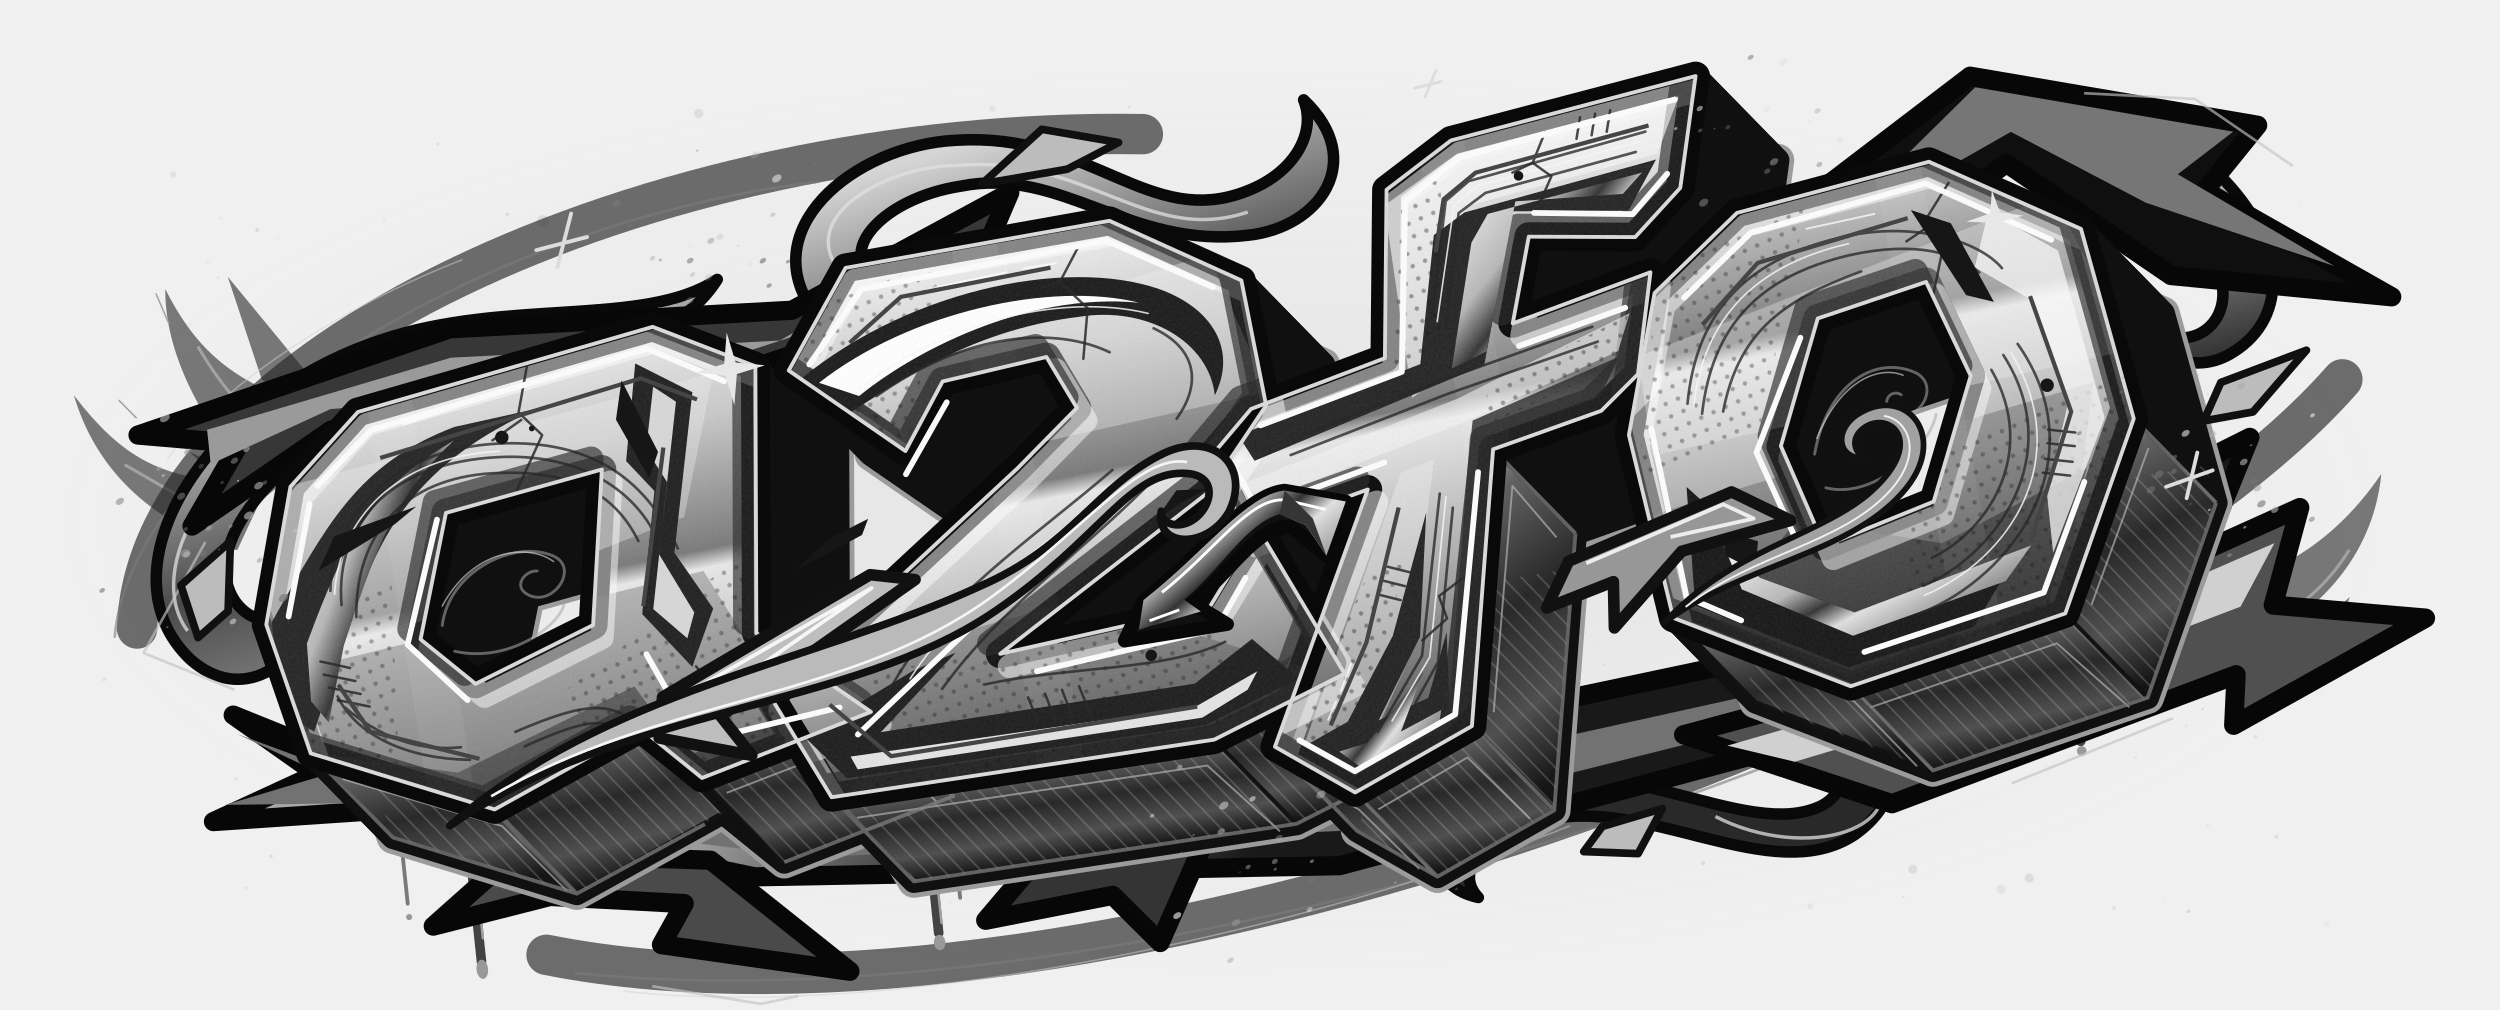
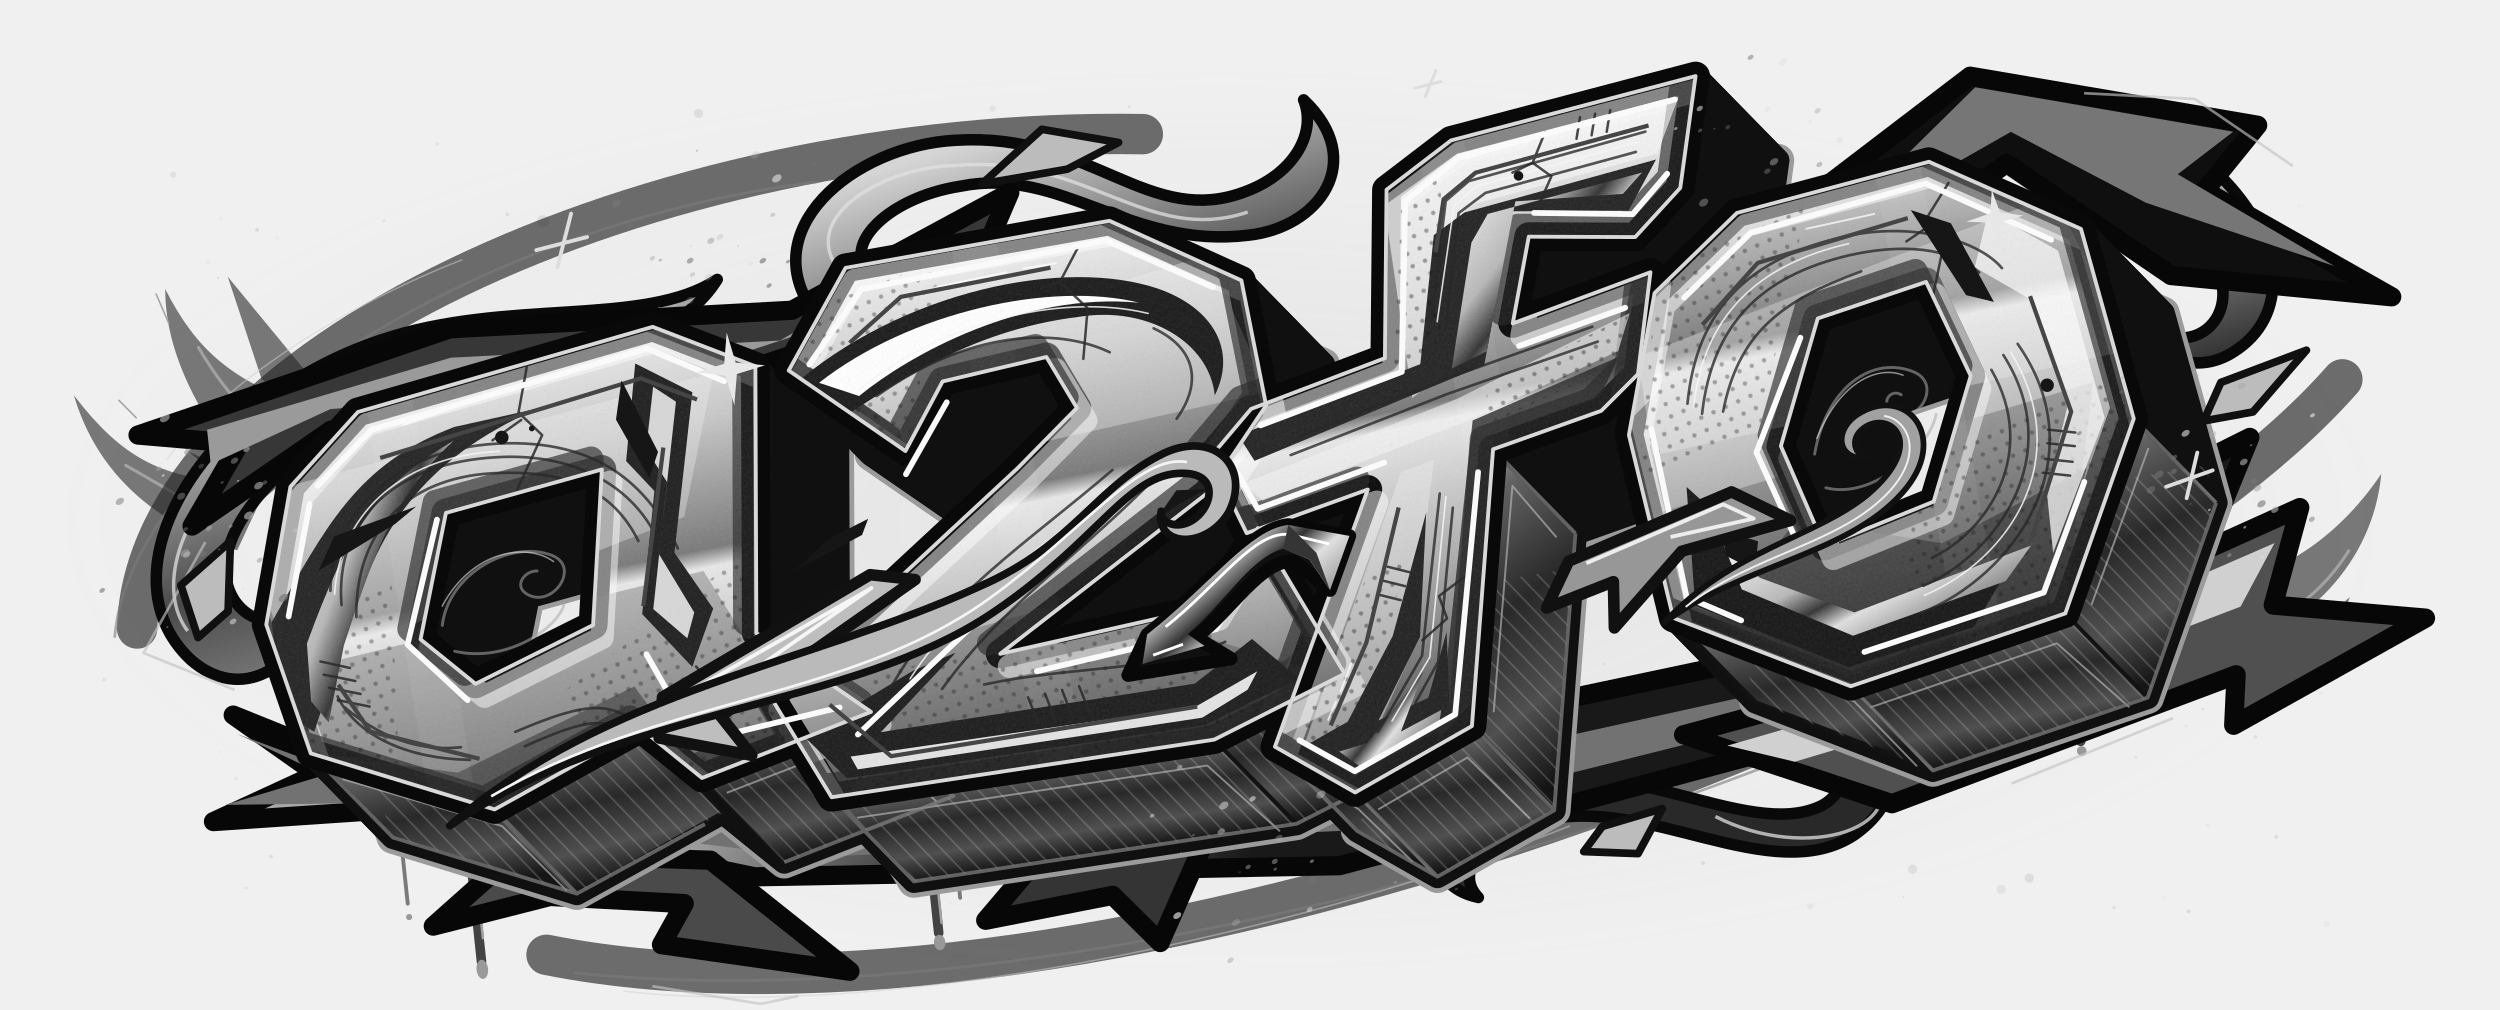
<svg xmlns="http://www.w3.org/2000/svg" viewBox="50 125 1300 525" fill="none" role="img" aria-labelledby="title description">
  <defs>
    <linearGradient id="silver" x1="650" y1="220" x2="680" y2="540" gradientUnits="userSpaceOnUse">
      <stop stop-color="#fafafa" />
      <stop offset=".22" stop-color="#c8c8c8" />
      <stop offset=".43" stop-color="#797979" />
      <stop offset=".46" stop-color="#e8e8e8" />
      <stop offset=".68" stop-color="#adadad" />
      <stop offset="1" stop-color="#414141" />
    </linearGradient>
    <linearGradient id="depth" x1="300" y1="310" x2="700" y2="590" gradientUnits="userSpaceOnUse">
      <stop stop-color="#626262" />
      <stop offset=".48" stop-color="#292929" />
      <stop offset="1" stop-color="#0f0f0f" />
    </linearGradient>
    <linearGradient id="blade" x1="440" y1="460" x2="640" y2="620" gradientUnits="userSpaceOnUse">
      <stop stop-color="#a7a7a7" />
      <stop offset=".4" stop-color="#474747" />
      <stop offset=".43" stop-color="#8b8b8b" />
      <stop offset="1" stop-color="#191919" />
    </linearGradient>
    <radialGradient id="mist">
      <stop stop-color="#999" stop-opacity=".14" />
      <stop offset="1" stop-color="#999" stop-opacity="0" />
    </radialGradient>
    <filter id="grain" x="0" y="0" width="100%" height="100%">
      <feTurbulence type="fractalNoise" baseFrequency=".75" numOctaves="3" stitchTiles="stitch" />
      <feColorMatrix type="saturate" values="0" />
    </filter>
    <path id="a" fill-rule="evenodd" clip-rule="evenodd" d="M244 291 401 263 452 289 438 427 493 474 402 499 373 470 293 504 201 465 185 396 205 326Z M284 348 264 412 290 438 354 414 367 334Z" />
    <path id="two" fill-rule="evenodd" clip-rule="evenodd" d="M469 293 504 243 643 233 708 271 714 337 679 379 563 451 674 438 703 400 740 480 669 507 468 516 442 461 582 356 616 328 603 300 548 307 525 341Z" />
    <path id="f" fill-rule="evenodd" clip-rule="evenodd" d="M788 232 824 210 954 190 940 247 914 270 859 264 846 308 920 289 908 341 887 358 829 372 803 514 739 542 700 514 762 386 697 402 682 361 706 338 778 319Z" />
    <path id="zero" fill-rule="evenodd" clip-rule="evenodd" d="M968 263 1070 247 1145 290 1162 391 1116 488 1001 514 913 469 900 372 921 300Z M1004 322 978 386 995 440 1054 423 1080 360 1062 309Z" />
    <g id="word">
      <use href="#a" />
      <use href="#two" />
      <use href="#f" />
      <use href="#zero" />
    </g>
    <clipPath id="faces">
      <use href="#a" />
      <use href="#two" />
      <use href="#f" />
      <use href="#zero" />
    </clipPath>
    <clipPath id="f-face">
      <use href="#f" />
    </clipPath>
    <clipPath id="side-faces">
      <use href="#a" transform="translate(38 48)" />
      <use href="#two" transform="translate(38 48)" />
      <use href="#f" transform="translate(38 48)" />
      <use href="#zero" transform="translate(38 48)" />
    </clipPath>
    <pattern id="halftone" width="7" height="7" patternUnits="userSpaceOnUse" patternTransform="rotate(-18)">
      <circle cx="2" cy="2" r="1.15" fill="#111" />
    </pattern>
    <pattern id="hatching" width="7" height="7" patternUnits="userSpaceOnUse" patternTransform="rotate(-38)">
      <path d="M3.5 0V7" stroke="#bdbdbd" stroke-width=".8" />
    </pattern>
    <linearGradient id="ink-ribbon" x1="300" y1="240" x2="360" y2="540" gradientUnits="userSpaceOnUse">
      <stop stop-color="#d5d5d5" />
      <stop offset=".35" stop-color="#4a4a4a" />
      <stop offset=".7" stop-color="#aaa" />
      <stop offset="1" stop-color="#292929" />
    </linearGradient>
    <linearGradient id="cut-metal" x1="0" y1="0" x2=".2" y2="1">
      <stop stop-color="#c2c2c2" />
      <stop offset=".19" stop-color="#626262" />
      <stop offset=".5" stop-color="#292929" />
      <stop offset=".78" stop-color="#505050" />
      <stop offset="1" stop-color="#151515" />
    </linearGradient>
    <linearGradient id="polished-edge" x1="0" y1="0" x2="1" y2=".8">
      <stop stop-color="#fff" />
      <stop offset=".38" stop-color="#b7b7b7" />
      <stop offset=".52" stop-color="#333" />
      <stop offset=".64" stop-color="#e0e0e0" />
      <stop offset="1" stop-color="#5a5a5a" />
    </linearGradient>
  </defs>
  <ellipse cx="685" cy="396" rx="607" ry="238" fill="url(#mist)" />
  <g fill="#bdbdbd">
    <circle cx="164.6" cy="516.0" r="0.65" opacity="0.13" />
    <circle cx="169.0" cy="320.0" r="3.2" opacity="0.11" />
    <circle cx="1007.0" cy="234.8" r="0.65" opacity="0.25" />
    <circle cx="274.2" cy="575.1" r="0.65" opacity="0.15" />
    <circle cx="254.8" cy="292.4" r="0.65" opacity="0.33" />
    <circle cx="413.3" cy="184.0" r="2.4" opacity="0.37" />
    <circle cx="1193.5" cy="402.1" r="1" opacity="0.34" />
    <circle cx="1149.3" cy="597.0" r="1" opacity="0.30" />
    <circle cx="1039.3" cy="498.2" r="1" opacity="0.11" />
    <circle cx="903.5" cy="263.9" r="1.6" opacity="0.16" />
    <circle cx="277.5" cy="199.9" r="1" opacity="0.25" />
    <circle cx="1256.9" cy="485.5" r="1" opacity="0.10" />
    <circle cx="703.5" cy="576.4" r="1.6" opacity="0.37" />
    <circle cx="772.7" cy="544.0" r="2.4" opacity="0.43" />
    <circle cx="178.0" cy="586.7" r="0.65" opacity="0.33" />
    <circle cx="183.7" cy="244.5" r="1" opacity="0.43" />
    <circle cx="1233.7" cy="560.2" r="1" opacity="0.39" />
    <circle cx="395.6" cy="500.6" r="0.65" opacity="0.31" />
    <circle cx="935.6" cy="573.8" r="1" opacity="0.42" />
    <circle cx="962.0" cy="518.7" r="1" opacity="0.15" />
    <circle cx="899.1" cy="196.4" r="1.6" opacity="0.34" />
    <circle cx="1202.6" cy="232.3" r="1" opacity="0.29" />
    <circle cx="1014.1" cy="227.8" r="0.65" opacity="0.19" />
    <circle cx="961.6" cy="215.8" r="1" opacity="0.42" />
    <circle cx="143.3" cy="420.2" r="0.65" opacity="0.34" />
    <circle cx="324.4" cy="545.2" r="1.6" opacity="0.22" />
    <circle cx="254.3" cy="472.7" r="1" opacity="0.44" />
    <circle cx="1210.0" cy="362.3" r="3.2" opacity="0.43" />
    <circle cx="811.7" cy="503.4" r="0.65" opacity="0.37" />
    <circle cx="416.8" cy="481.8" r="1" opacity="0.22" />
    <circle cx="294.0" cy="483.6" r="1" opacity="0.28" />
    <circle cx="705.7" cy="529.2" r="1.6" opacity="0.24" />
    <circle cx="1006.7" cy="197.8" r="1.6" opacity="0.18" />
    <circle cx="1175.5" cy="591.7" r="0.65" opacity="0.11" />
    <circle cx="1197.7" cy="554.2" r="1" opacity="0.19" />
    <circle cx="307.1" cy="541.2" r="0.65" opacity="0.24" />
    <circle cx="1160.6" cy="518.8" r="0.65" opacity="0.33" />
    <circle cx="517.7" cy="577.3" r="1" opacity="0.39" />
    <circle cx="280.2" cy="471.4" r="1" opacity="0.32" />
    <circle cx="960.6" cy="508.3" r="0.65" opacity="0.40" />
    <circle cx="148.8" cy="293.8" r="1" opacity="0.10" />
    <circle cx="1057.6" cy="252.1" r="1" opacity="0.17" />
    <circle cx="527.5" cy="221.6" r="1" opacity="0.13" />
    <circle cx="294.8" cy="534.0" r="1" opacity="0.16" />
    <circle cx="825.8" cy="502.0" r="1.6" opacity="0.25" />
    <circle cx="190.9" cy="570.3" r="1" opacity="0.36" />
    <circle cx="254.7" cy="544.8" r="1.6" opacity="0.28" />
    <circle cx="409.1" cy="253.0" r="0.65" opacity="0.19" />
    <circle cx="1186.9" cy="502.4" r="0.65" opacity="0.23" />
    <circle cx="1065.5" cy="471.8" r="1.6" opacity="0.24" />
    <circle cx="759.0" cy="543.0" r="0.65" opacity="0.37" />
    <circle cx="928.1" cy="222.3" r="1" opacity="0.24" />
    <circle cx="1210.1" cy="373.9" r="0.65" opacity="0.41" />
    <circle cx="1259.7" cy="605.4" r="1.6" opacity="0.14" />
    <circle cx="1142.4" cy="472.1" r="1.6" opacity="0.40" />
    <circle cx="543.2" cy="561.5" r="1.6" opacity="0.21" />
    <circle cx="250.4" cy="381.1" r="1.6" opacity="0.21" />
    <circle cx="138.4" cy="419.9" r="0.65" opacity="0.21" />
    <circle cx="237.6" cy="363.8" r="1" opacity="0.25" />
    <circle cx="897.0" cy="510.7" r="1.6" opacity="0.36" />
    <circle cx="310.4" cy="567.6" r="0.65" opacity="0.10" />
    <circle cx="224.3" cy="395.9" r="0.65" opacity="0.16" />
    <circle cx="176.4" cy="431.2" r="0.65" opacity="0.19" />
    <circle cx="828.6" cy="212.0" r="1" opacity="0.37" />
    <circle cx="544.1" cy="594.5" r="0.65" opacity="0.13" />
    <circle cx="310.3" cy="535.5" r="1" opacity="0.21" />
    <circle cx="415.3" cy="600.5" r="0.65" opacity="0.39" />
    <circle cx="393.5" cy="480.4" r="1.6" opacity="0.22" />
    <circle cx="671.0" cy="528.9" r="0.65" opacity="0.17" />
    <circle cx="566.1" cy="181.4" r="1.6" opacity="0.25" />
    <circle cx="880.8" cy="514.2" r="0.65" opacity="0.28" />
    <circle cx="1192.9" cy="320.1" r="0.65" opacity="0.35" />
    <circle cx="1222.8" cy="508.1" r="1" opacity="0.29" />
    <circle cx="1162.9" cy="469.7" r="1.6" opacity="0.34" />
    <circle cx="185.4" cy="536.6" r="0.65" opacity="0.42" />
    <circle cx="164.9" cy="238.6" r="1" opacity="0.14" />
    <circle cx="1090.6" cy="587.4" r="2.4" opacity="0.25" />
    <circle cx="524.2" cy="260.9" r="1.6" opacity="0.14" />
    <circle cx="569.8" cy="547.5" r="1" opacity="0.27" />
    <circle cx="991.3" cy="596.3" r="1.6" opacity="0.20" />
    <circle cx="672.6" cy="478.4" r="2.4" opacity="0.41" />
    <circle cx="1183.3" cy="326.5" r="1.6" opacity="0.25" />
    <circle cx="742.9" cy="500.5" r="1" opacity="0.16" />
    <circle cx="1033.5" cy="191.1" r="1" opacity="0.35" />
    <circle cx="332.4" cy="240.1" r="3.2" opacity="0.39" />
    <circle cx="140.1" cy="215.8" r="1.6" opacity="0.32" />
    <circle cx="884.3" cy="470.4" r="0.65" opacity="0.29" />
    <circle cx="399.2" cy="583.6" r="1" opacity="0.15" />
    <circle cx="1198.1" cy="329.9" r="0.65" opacity="0.29" />
    <circle cx="1105.2" cy="581.6" r="2.4" opacity="0.36" />
    <circle cx="551.1" cy="250.1" r="1.6" opacity="0.13" />
    <circle cx="158.1" cy="261.7" r="1" opacity="0.13" />
    <circle cx="1206.5" cy="207.5" r="0.65" opacity="0.28" />
    <circle cx="1180.8" cy="322.8" r="1" opacity="0.38" />
    <circle cx="637.2" cy="180.6" r="0.65" opacity="0.36" />
    <circle cx="195.2" cy="320.6" r="1.6" opacity="0.33" />
    <circle cx="224.2" cy="471.5" r="1" opacity="0.21" />
    <circle cx="955.2" cy="224.7" r="1.6" opacity="0.16" />
    <circle cx="391.1" cy="504.5" r="0.65" opacity="0.39" />
    <circle cx="1013.4" cy="211.0" r="2.4" opacity="0.37" />
    <circle cx="1188.0" cy="598.9" r="1" opacity="0.44" />
    <circle cx="912.8" cy="547.9" r="0.65" opacity="0.39" />
    <circle cx="939.9" cy="228.0" r="1.6" opacity="0.36" />
    <circle cx="1107.0" cy="243.3" r="1.6" opacity="0.37" />
    <circle cx="339.9" cy="477.7" r="1.6" opacity="0.29" />
    <circle cx="162.8" cy="417.0" r="0.65" opacity="0.37" />
    <circle cx="686.3" cy="484.1" r="1" opacity="0.27" />
    <circle cx="941.6" cy="522.0" r="1" opacity="0.24" />
    <circle cx="1168.3" cy="309.9" r="1" opacity="0.42" />
    <circle cx="1133.2" cy="361.9" r="1.6" opacity="0.18" />
    <circle cx="983.9" cy="236.9" r="0.65" opacity="0.41" />
    <circle cx="190.3" cy="394.9" r="0.65" opacity="0.19" />
    <circle cx="1044.6" cy="577.0" r="2.4" opacity="0.35" />
    <circle cx="831.1" cy="201.2" r="1" opacity="0.40" />
    <circle cx="249.7" cy="239.9" r="1" opacity="0.17" />
    <circle cx="284.9" cy="589.3" r="1.6" opacity="0.12" />
    <circle cx="1130.8" cy="377.6" r="0.65" opacity="0.21" />
    <circle cx="313.8" cy="236.5" r="1" opacity="0.36" />
    <circle cx="1203.1" cy="263.7" r="1" opacity="0.27" />
    <circle cx="646.6" cy="248.0" r="0.65" opacity="0.40" />
    <circle cx="736.1" cy="597.8" r="1.6" opacity="0.10" />
    <circle cx="1014.6" cy="547.5" r="1.6" opacity="0.35" />
    <circle cx="194.2" cy="248.5" r="1" opacity="0.11" />
    <circle cx="601.5" cy="529.2" r="1" opacity="0.38" />
    <circle cx="1060.6" cy="497.1" r="1" opacity="0.18" />
    <circle cx="168.5" cy="476.9" r="1.6" opacity="0.15" />
    <circle cx="163.4" cy="269.4" r="0.65" opacity="0.32" />
    <circle cx="246.3" cy="298.7" r="0.65" opacity="0.27" />
    <circle cx="181.3" cy="505.1" r="1.6" opacity="0.31" />
    <circle cx="1195.4" cy="493.7" r="0.65" opacity="0.44" />
    <circle cx="1245.5" cy="231.8" r="0.65" opacity="0.14" />
    <circle cx="172.8" cy="529.8" r="1" opacity="0.23" />
    <circle cx="506.7" cy="579.0" r="1" opacity="0.22" />
    <circle cx="589.4" cy="242.0" r="1" opacity="0.14" />
    <circle cx="786.2" cy="526.3" r="0.65" opacity="0.10" />
    <circle cx="336.9" cy="539.3" r="1.6" opacity="0.33" />
    <circle cx="1039.7" cy="591.4" r="0.65" opacity="0.30" />
    <circle cx="766.9" cy="497.2" r="1" opacity="0.32" />
    <circle cx="376.9" cy="478.1" r="1" opacity="0.13" />
    <circle cx="825.8" cy="198.9" r="1" opacity="0.38" />
    <circle cx="1160.2" cy="401.0" r="1.6" opacity="0.31" />
    <circle cx="530.5" cy="201.4" r="2.4" opacity="0.32" />
  </g>
  <g transform="rotate(-6 700 390)" stroke-linejoin="round">
    <g fill="#444" opacity=".7">
      <path d="M190 331C166 292 147 255 151 217 164 251 181 268 217 285L196 269 184 214 225 276 247 287 232 303Z" />
      <path d="M174 356C129 336 105 305 98 267 120 303 139 313 171 320L154 302 192 326Z" />
      <path d="M1162 480C1212 490 1256 470 1287 433 1278 478 1240 510 1194 517L1243 510 1264 495C1248 531 1207 544 1175 530Z" />
    </g>
    <g stroke="#a2a2a2" stroke-linecap="round">
      <path d="M165 249C176 273 188 289 203 301M121 306 161 335M1198 510C1231 504 1251 490 1266 471" stroke-width="1.6" />
      <path d="M151 235 146 219M129 282 121 272M1223 528 1250 516" stroke-width=".8" />
    </g>
    <g stroke-linecap="round">
      <path d="M118 391C137 252 410 159 665 190M312 582C585 667 1113 529 1272 382" stroke="#252525" stroke-width="21" opacity=".65" />
      <path d="M106 394C124 300 303 200 494 197M326 593C602 651 1021 558 1180 463" stroke="#7b7b7b" stroke-width="1.4" opacity=".6" />
      <path d="M143 305C172 271 240 236 306 218M350 605C495 637 718 608 848 571" stroke="#d0d0d0" stroke-width=".8" opacity=".5" />
      <path d="M278 503V582M290 534V556M516 523V592M1117 474V555" stroke="#434343" stroke-width="5" />
      <path d="M280 534V570M518 551V587M1119 519V549" stroke="#a1a1a1" stroke-width="1.3" />
      <path d="M243 508V548M529 552V575M1131 508V533" stroke="#7a7a7a" stroke-width="2" />
    </g>
    <g fill="#999">
      <ellipse cx="278" cy="586" rx="3" ry="5" />
      <ellipse cx="516" cy="597" rx="3" ry="4" />
      <circle cx="1117" cy="560" r="2.5" />
      <circle cx="243" cy="555" r="1.6" />
    </g>
    <g fill="url(#ink-ribbon)" stroke="#090909" stroke-width="6">
      <path d="M144 410C101 360 164 276 260 255 327 240 397 263 437 242 405 283 338 266 276 283 205 302 153 349 170 382 180 400 201 396 214 385 199 422 167 435 144 410Z" />
      <path d="M487 267C456 219 515 180 568 183 639 186 663 240 716 225 742 218 755 198 750 181 780 216 751 248 714 248 652 249 621 202 568 207 527 209 501 234 518 248Z" />
      <path d="M1049 253C1076 205 1173 213 1219 269 1251 308 1248 347 1217 362 1197 372 1177 361 1174 345 1199 363 1220 343 1214 321 1203 275 1119 220 1082 256Z" />
      <path d="M925 499C1011 509 1043 564 995 591 949 615 889 558 833 567 801 572 786 589 797 603 767 593 777 563 812 551 875 528 938 590 980 574 1005 563 978 536 941 539Z" />
    </g>
    <g stroke="#e0e0e0" stroke-width="1.8" opacity=".75">
      <path d="M144 395C122 358 174 289 259 271 329 255 365 274 406 254M498 239C487 211 533 193 566 196 635 197 661 248 715 236M1082 235C1142 219 1211 277 1226 319M1007 552C1030 592 968 603 924 574" />
    </g>
    <g stroke="#070707" stroke-width="10">
      <path d="M129 291 296 253 474 262 593 213 564 265 394 302 229 299 152 341 181 301Z" fill="#373737" />
      <path d="m165 292 130-24 171 9 91-40-30 27-135 29-162-5-65 22Z" fill="#9a9a9a" stroke="none" />
      <path d="m991 269 105-64 146 41-31 31 91 65-113-23-79-67-87 50Z" fill="url(#depth)" />
      <path d="m1098 211 131 37-31 19 76 56-94-43-66-44-105 46Z" fill="#767676" stroke="none" />
      <path d="m163 441 81 43 203 38 253-1 299-31 222-83-30 56-127 63-337 53-303-26-170-54-107-4 56-19Z" fill="url(#blade)" />
      <path d="m164 451 85 42 211 42 270 3 336-38 116-57-99 68-354 50-275-15-224-52-76-7 53-10Z" fill="#727272" stroke="none" />
      <path d="m301 528 101 14 66 65-96-24 14-20-69-11-62 9Z" fill="#4a4a4a" />
      <path d="m912 530 149-24 182-60-19 49 78 15-105 45 4-26-185 48Z" fill="#505050" />
      <path d="m934 538 129-23 165-52-21 31-143 38-96 18Z" fill="#d0d0d0" stroke="none" />
      <path d="m585 546 73 14-28 49-22-27-67 6Z" fill="#343434" />
    </g>
    <g stroke="#c3c3c3" stroke-width="1.4" opacity=".65">
      <path d="m158 350-38 54 45 24M1154 220l57 9 47 40M365 604l55 15 20-2M1079 573l87-25" />
    </g>
    <use href="#word" transform="translate(38 48)" fill="#0c0c0c" stroke="#9b9b9b" stroke-width="17" />
    <use href="#word" transform="translate(38.0 48)" fill="url(#depth)" stroke="#101010" stroke-width="12" />
    <use href="#word" transform="translate(37.21 47)" fill="url(#depth)" stroke="#101010" stroke-width="12" />
    <use href="#word" transform="translate(36.42 46)" fill="url(#depth)" stroke="#101010" stroke-width="12" />
    <use href="#word" transform="translate(35.62 45)" fill="url(#depth)" stroke="#101010" stroke-width="12" />
    <use href="#word" transform="translate(34.83 44)" fill="url(#depth)" stroke="#101010" stroke-width="12" />
    <use href="#word" transform="translate(34.04 43)" fill="url(#depth)" stroke="#101010" stroke-width="12" />
    <use href="#word" transform="translate(33.25 42)" fill="url(#depth)" stroke="#101010" stroke-width="12" />
    <use href="#word" transform="translate(32.46 41)" fill="url(#depth)" stroke="#101010" stroke-width="12" />
    <use href="#word" transform="translate(31.67 40)" fill="url(#depth)" stroke="#101010" stroke-width="12" />
    <use href="#word" transform="translate(30.88 39)" fill="url(#depth)" stroke="#101010" stroke-width="12" />
    <use href="#word" transform="translate(30.08 38)" fill="url(#depth)" stroke="#101010" stroke-width="12" />
    <use href="#word" transform="translate(29.29 37)" fill="url(#depth)" stroke="#101010" stroke-width="12" />
    <use href="#word" transform="translate(28.5 36)" fill="url(#depth)" stroke="#101010" stroke-width="12" />
    <use href="#word" transform="translate(27.71 35)" fill="url(#depth)" stroke="#101010" stroke-width="12" />
    <use href="#word" transform="translate(26.92 34)" fill="url(#depth)" stroke="#101010" stroke-width="12" />
    <use href="#word" transform="translate(26.12 33)" fill="url(#depth)" stroke="#101010" stroke-width="12" />
    <use href="#word" transform="translate(25.33 32)" fill="url(#depth)" stroke="#101010" stroke-width="12" />
    <use href="#word" transform="translate(24.54 31)" fill="url(#depth)" stroke="#101010" stroke-width="12" />
    <use href="#word" transform="translate(23.75 30)" fill="url(#depth)" stroke="#101010" stroke-width="12" />
    <use href="#word" transform="translate(22.96 29)" fill="url(#depth)" stroke="#101010" stroke-width="12" />
    <use href="#word" transform="translate(22.17 28)" fill="url(#depth)" stroke="#101010" stroke-width="12" />
    <use href="#word" transform="translate(21.38 27)" fill="url(#depth)" stroke="#101010" stroke-width="12" />
    <use href="#word" transform="translate(20.58 26)" fill="url(#depth)" stroke="#101010" stroke-width="12" />
    <use href="#word" transform="translate(19.79 25)" fill="url(#depth)" stroke="#101010" stroke-width="12" />
    <use href="#word" transform="translate(19.0 24)" fill="url(#depth)" stroke="#101010" stroke-width="12" />
    <use href="#word" transform="translate(18.21 23)" fill="url(#depth)" stroke="#101010" stroke-width="12" />
    <use href="#word" transform="translate(17.42 22)" fill="url(#depth)" stroke="#101010" stroke-width="12" />
    <use href="#word" transform="translate(16.62 21)" fill="url(#depth)" stroke="#101010" stroke-width="12" />
    <use href="#word" transform="translate(15.83 20)" fill="url(#depth)" stroke="#101010" stroke-width="12" />
    <use href="#word" transform="translate(15.04 19)" fill="url(#depth)" stroke="#101010" stroke-width="12" />
    <use href="#word" transform="translate(14.25 18)" fill="url(#depth)" stroke="#101010" stroke-width="12" />
    <use href="#word" transform="translate(13.46 17)" fill="url(#depth)" stroke="#101010" stroke-width="12" />
    <use href="#word" transform="translate(12.67 16)" fill="url(#depth)" stroke="#101010" stroke-width="12" />
    <use href="#word" transform="translate(11.88 15)" fill="url(#depth)" stroke="#101010" stroke-width="12" />
    <use href="#word" transform="translate(11.08 14)" fill="url(#depth)" stroke="#101010" stroke-width="12" />
    <use href="#word" transform="translate(10.29 13)" fill="url(#depth)" stroke="#101010" stroke-width="12" />
    <use href="#word" transform="translate(9.5 12)" fill="url(#depth)" stroke="#101010" stroke-width="12" />
    <use href="#word" transform="translate(8.71 11)" fill="url(#depth)" stroke="#101010" stroke-width="12" />
    <use href="#word" transform="translate(7.92 10)" fill="url(#depth)" stroke="#101010" stroke-width="12" />
    <use href="#word" transform="translate(7.12 9)" fill="url(#depth)" stroke="#101010" stroke-width="12" />
    <use href="#word" transform="translate(6.33 8)" fill="url(#depth)" stroke="#101010" stroke-width="12" />
    <use href="#word" transform="translate(5.54 7)" fill="url(#depth)" stroke="#101010" stroke-width="12" />
    <use href="#word" transform="translate(4.75 6)" fill="url(#depth)" stroke="#101010" stroke-width="12" />
    <use href="#word" transform="translate(3.96 5)" fill="url(#depth)" stroke="#101010" stroke-width="12" />
    <use href="#word" transform="translate(3.17 4)" fill="url(#depth)" stroke="#101010" stroke-width="12" />
    <use href="#word" transform="translate(2.38 3)" fill="url(#depth)" stroke="#101010" stroke-width="12" />
    <use href="#word" transform="translate(1.58 2)" fill="url(#depth)" stroke="#101010" stroke-width="12" />
    <use href="#word" transform="translate(0.79 1)" fill="url(#depth)" stroke="#101010" stroke-width="12" />
    <g fill="url(#cut-metal)" stroke="#121212" stroke-width="2">
      <path d="M201 465 293 504 331 552 239 513Z" />
      <path d="M293 504 373 470 411 518 331 552Z" />
      <path d="M402 499 493 474 531 522 440 547Z" />
      <path d="M468 516 669 507 707 555 506 564Z" />
      <path d="M669 507 740 480 778 528 707 555Z" />
      <path d="M700 514 739 542 777 590 738 562Z" />
      <path d="M739 542 803 514 841 562 777 590Z" />
      <path d="M803 514 829 372 867 420 841 562Z" />
      <path d="M913 469 1001 514 1039 562 951 517Z" />
      <path d="M1001 514 1116 488 1154 536 1039 562Z" />
      <path d="M1116 488 1162 391 1200 439 1154 536Z" />
    </g>
    <g stroke="#b8b8b8" stroke-width="1" opacity=".65">
-       <path d="M216 480 296 513 326 550M414 508 492 487 522 524M480 528 664 520 698 558M713 532 740 551 768 585M750 552 799 530 828 565M815 508 837 392 857 421M928 484 1002 522 1031 559M1010 526 1110 503 1144 540M1130 485 1168 407" />
+       <path d="M216 480 296 513 326 550M414 508 492 487 522 524M480 528 664 520 698 558M714 530 740 551 765 581M750 552 799 530 828 565M815 508 837 392 857 421M928 484 1002 522 1031 559M1010 526 1110 503 1144 540M1130 485 1168 407" />
    </g>
    <g clip-path="url(#side-faces)">
      <path d="M192 438 515 494 790 442 1217 418V622H192Z" fill="url(#hatching)" opacity=".3" />
    </g>
    <g stroke="#858585" stroke-width="2" opacity=".7">
      <path d="m201 465 38 48 92 39M293 504l38 48 70-29M493 474l38 48-91 25M468 516l38 48 201-9 71-27M700 514 738 562 777 590 841 562 867 420M739 542 777 590M803 514 841 562M829 372 867 420M1001 514l38 48 115-26 46-97M1162 391l38 48" />
    </g>
    <use href="#word" fill="url(#silver)" stroke="#090909" stroke-width="15" />
    <g clip-path="url(#faces)">
      <path d="M176 330l254-40-23 73-212 59ZM461 300l231-44 24 74-260 30ZM909 332l223-61 34 84-255 29Z" fill="#f0f0f0" opacity=".35" />
      <path d="M178 424l236-32 47 97-117 42-146-43ZM429 457l178-30 111 47-19 46-247 19ZM905 415l238-45-30 129-182 32Z" fill="#292929" opacity=".27" />
      <path d="M202 465l74 18 96-35 30 51-109 22ZM488 502l193-15 35-21-42 47-210 17ZM982 425l74 20 79-31-28 69-107 26-64-35Z" fill="#252525" opacity=".5" />
      <path d="m260 273 13 250m298-296 19 308m228-337 17 356m217-324 21 299" stroke="#fff" stroke-width="24" opacity=".06" />
      <use href="#word" transform="translate(4 7)" stroke="#fff" stroke-opacity=".5" stroke-width="12" />
      <use href="#word" transform="translate(-5 -6)" stroke="#252525" stroke-opacity=".65" stroke-width="13" />
      <path d="M184 395 252 382 246 475 186 466ZM335 447 433 387 451 495 348 515ZM459 269 554 244 526 342 462 346ZM497 454 669 441 700 496 478 525ZM924 288 1004 264 968 376 902 397ZM1047 403 1165 361 1142 482 1026 519Z" fill="url(#halftone)" opacity=".34" />
      <path d="M188 395C221 349 240 318 293 304L337 299C273 320 248 353 226 405L204 454 188 442Z" fill="#252525" />
      <path d="M205 408C233 351 250 330 292 311 256 338 243 369 224 411L212 450 204 438Z" fill="url(#polished-edge)" />
      <path d="M390 281 418 299 400 381 417 412 403 441 380 411 393 348 380 331Z" fill="#202020" />
      <path d="M398 294 409 303 392 381 407 413 402 426 386 409 400 344 391 326Z" fill="#d7d7d7" />
      <path d="M469 302C531 258 618 249 665 271 692 284 702 307 688 329 688 301 658 279 622 281 563 282 521 307 487 324Z" fill="#1b1b1b" />
      <path d="M484 301C535 269 610 261 654 277 595 265 533 291 504 310Z" fill="#fff" />
      <path d="M457 483 517 455 540 448 497 485 662 477 694 457 716 480 665 499 477 507Z" fill="#1d1d1d" />
      <path d="M480 496 661 489 695 474 689 483 664 495 483 503Z" fill="#e3e3e3" />
      <path d="M927 402 944 421 950 453 1005 484 1085 467 1068 490 1001 504 925 464Z" fill="#171717" />
      <path d="M943 434 960 453 1007 476 1102 451 1087 468 1005 488 950 458Z" fill="url(#polished-edge)" />
      <path d="M1098 276 1132 300 1147 389 1113 456 1113 425 1129 379 1114 323 1088 304Z" fill="#fbfbfb" opacity=".75" />
      <g clip-path="url(#f-face)">
        <path d="M786 240 825 218 944 200 930 228 828 245 810 329 790 341Z" fill="#f6f6f6" opacity=".65" />
        <path d="M827 248 929 231 912 256 852 250 829 328 705 365 698 351 796 324 810 258Z" fill="#242424" />
        <path d="M839 250 921 237 910 247 854 245 831 321 812 328 829 264Z" fill="url(#polished-edge)" />
        <path d="M698 376 813 344 907 309 899 328 817 356 707 386Z" fill="#f3f3f3" opacity=".6" />
        <path d="M820 356 899 331 887 351 830 364 805 501 785 519Z" fill="#242424" opacity=".8" />
        <path d="M780 379 798 374 774 476 747 522 716 513Z" fill="#ededed" opacity=".45" />
        <path d="M791 401 781 465 755 506 782 497 795 464 792 512 740 533 716 515 739 505 767 463Z" fill="#222" />
        <path d="M781 483 766 513 788 504 786 512 743 529 733 520 748 517Z" fill="url(#polished-edge)" />
        <path d="M794 242 817 226 809 306 779 340ZM755 434 778 420 760 479 730 515 709 514ZM829 340 906 310 898 335 827 359Z" fill="url(#halftone)" opacity=".38" />
      </g>
      <rect x="170" y="170" width="1030" height="410" filter="url(#grain)" opacity=".10" />
    </g>
    <g clip-path="url(#faces)" stroke-linecap="round">
      <g stroke="#282828" stroke-width="1.4" opacity=".78">
        <path d="M220 382C225 343 260 312 315 315 366 318 390 344 402 379M225 390C226 345 261 319 314 322 355 324 386 346 394 380M232 397C236 353 265 328 310 330 350 332 372 346 382 373" />
        <path d="M218 437C225 457 249 473 283 477M221 443C242 465 263 470 279 470M308 465C347 453 364 452 378 478M312 473C346 462 360 460 369 480" />
        <path d="M513 311C564 282 610 285 636 301M660 291C680 303 683 321 667 339" />
        <path d="M505 462C535 419 585 394 631 362M531 466C565 428 606 406 647 373M553 466C600 461 647 469 680 457" />
        <path d="M804 302 818 241 831 232 925 216M811 307 824 248 839 239 919 226M729 355 804 334 887 314M724 364 808 341 889 322M799 392 781 475 754 512M805 400 789 479 775 499" />
        <path d="M932 359C942 310 972 287 1023 281 1060 277 1092 291 1102 306M939 365C949 320 976 297 1024 291 1059 287 1080 296 1090 307M950 365C962 326 985 311 1029 300M1106 346C1141 409 1092 466 1041 480M1098 351C1126 407 1083 454 1044 466M1091 358C1111 403 1081 441 1050 452" />
      </g>
      <g stroke="#f5f5f5" stroke-width=".85" opacity=".85">
        <path d="M222 384C228 346 261 316 315 319M504 307C549 277 613 267 658 283M515 459C549 417 596 396 635 369M807 303 822 244 835 235 921 221M802 394 785 476 762 507M935 361C945 315 975 291 1024 285M1102 350C1130 409 1090 457 1044 471" />
      </g>
      <g stroke="#292929" stroke-width="1.3" opacity=".85">
        <path d="m334 276-7 24 11 13-16 27m6-36-16 9M626 244l-12 18 13 15-5 26m-8-41-10 2M1079 259l-14 18 9 11-9 28m2-36-13 7M405 441l9 13-3 21M808 436l-15 9 3 12-14 10M873 211l-8 15 9 8-8 14m-1-22-11 4" />
        <path d="m211 418 15 5m-14 2 16 5m-14 2 16 5m-12 2 16 5M575 475l4 14m5-15 4 15m5-16 4 15m5-16 4 14M892 205l-3 11m11-12-3 11m11-12-3 11M768 427l11 4m-14 3 11 4m-14 3 11 4M1131 395l-14-3m13 10-14-3m12 11-14-3m12 10-14-3" />
      </g>
      <g stroke="#fff" stroke-width="1" opacity=".72">
        <path d="m267 300 27-6m10-2 8-2M549 258l38-4m9-1 17-1M831 220l21-4M1003 275l36-4M744 475l-7 14m-3 5-5 9" />
      </g>
    </g>
    <use href="#word" stroke="#d9d9d9" stroke-width="2" />
    <g stroke="#fafafa" stroke-width="3" stroke-linecap="round">
      <path d="m219 327 31-26 147-27 38 21M197 393l17-57M279 351l-22 63 28 32M380 432l21 48 76-10" />
      <path d="m480 291 31-36 129-12 53 30M549 318l-25 35M485 485l99-76M581 462l95-12 18-25" />
      <path d="M710 347 786 327 797 239 828 219 942 201M848 320 905 306M694 367 704 390 772 373M820 383 795 507 740 531 713 512M934 239 914 258 863 252" />
      <path d="m936 304 38-30 93-16 62 36M912 370l9 89 27 15M994 331l-29 57 18 54M1010 497l96-21 27-55" />
    </g>
    <g stroke="#454545" stroke-width="2.2">
      <path d="m253 316 139-27 28 14M219 431l14 26 55 20M400 326l-19 81M502 282l29-21 79-7M472 468l29 30 161-9M810 267 817 240 835 228 927 213M777 397 753 465 730 506M944 319l32-29 80-15M1115 322l15 62-28 65" />
    </g>
    <g stroke-linecap="round" stroke-linejoin="round">
      <path d="M276 406C282 379 317 365 337 376 351 384 333 404 321 394 315 389 322 382 328 383M281 420C307 429 335 414 340 402M995 392C1005 357 1031 344 1051 355 1065 363 1050 383 1038 375 1031 369 1038 362 1043 366M999 410C1023 419 1055 395 1060 378" stroke="#aaa" stroke-width="1.5" opacity=".55" />
      <path d="M277 396C296 368 325 368 337 379M997 384C1013 354 1034 350 1045 356" stroke="#e2e2e2" stroke-width=".8" opacity=".6" />
    </g>
    <g fill="#161616">
      <path d="M225 354l44-11-12 8-42 20ZM382 289l15 39-6 13-14-32ZM481 382l21-8-4 8-37 15ZM650 391 663 376 679 377 664 383ZM1058 271l20 9 18 43-14-5ZM942 426l19 8-3 15-14-9Z" />
      <circle cx="317" cy="312" r="3.5" />
      <circle cx="333" cy="309" r="1.5" />
      <circle cx="641" cy="460" r="3" />
      <circle cx="857" cy="232" r="2.5" />
      <circle cx="1119" cy="369" r="3.5" />
    </g>
    <path d="m386 455 114-52 23 5-108 60 14 22-47-14Z" fill="#bebebe" stroke="#111" stroke-width="6" />
    <path d="m391 458 109-48-98 54" stroke="#f6f6f6" stroke-width="2" />
    <path d="m862 434 88-27 29 18-58 10-39 36 2-24-36 10Z" fill="#979797" stroke="#111" stroke-width="6" />
    <path d="m871 436 74-23 15 9-44 5" stroke="#ededed" stroke-width="2" />
-     <path d="M640 431C675 409 699 382 719 382L750 391 737 418 720 401C703 398 684 424 665 435L682 448 628 451Z" fill="#101010" stroke="#080808" stroke-width="7" />
-     <path d="M640 431C675 409 699 382 719 382L750 391 737 418 728 401 715 394C697 397 681 420 661 433L669 440 636 446Z" fill="url(#polished-edge)" />
-     <path d="M650 428C680 409 701 383 719 387L739 394M642 442 658 438" stroke="#fff" stroke-width="1.5" />
-     <path d="M719 382 715 394 728 401 737 418 732 398Z" fill="#353535" />
+     <g transform="translate(0 18)">
+       <path d="M640 431C675 409 699 382 719 382L750 391 737 418 720 401C703 398 684 424 665 435L682 448 628 451Z" fill="#101010" stroke="#080808" stroke-width="7" />
+       <path d="M640 431C675 409 699 382 719 382L750 391 737 418 728 401 715 394C697 397 681 420 661 433L669 440 636 446Z" fill="url(#polished-edge)" />
+       <path d="M650 428C680 409 701 383 719 387L739 394M642 442 658 438" stroke="#fff" stroke-width="1.5" />
+       <path d="M719 382 715 394 728 401 737 418 732 398Z" fill="#353535" />
+     </g>
    <path d="M269 510C365 457 482 472 562 429 622 397 640 362 670 368 689 372 677 394 663 394 657 394 653 390 654 386 649 405 676 408 689 390 703 368 686 347 659 356 622 369 607 399 556 415 464 446 358 448 269 510Z" fill="#bababa" stroke="#101010" stroke-width="4" />
    <path d="M292 497C384 455 481 467 560 422 614 391 646 355 670 362" stroke="#f5f5f5" stroke-width="1.4" />
    <path d="M908 471C947 437 991 435 1020 416 1055 392 1036 373 1022 381 1013 386 1016 396 1023 397 1006 397 1006 381 1019 374 1046 360 1067 391 1038 417 1006 446 952 445 908 471Z" fill="#a1a1a1" stroke="#111" stroke-width="3" />
    <path d="M920 464C958 440 1004 440 1032 415 1052 397 1045 379 1033 376" stroke="#f0f0f0" stroke-width="1" />
    <g fill="#bcbcbc" stroke="#101010" stroke-width="4">
      <path d="m143 371 28-20-5 36-17 12Z" />
      <path d="m1209 377 46-12-31 29-26 2Z" />
      <path d="m579 207 34-25 39 11-28 11Z" />
      <path d="m865 573 32-6-15 22-28-4Z" />
    </g>
    <g stroke="#ddd" stroke-linecap="round">
      <path d="m355 227 10-27m-20 17 27-4M1185 435l8-23m-18 16 25-6" stroke-width="2" />
      <path d="m813 186 7-13m-12 8 14-2" stroke-width="1.5" />
    </g>
    <g>
      <ellipse cx="185.1" cy="362.3" rx="1.7" ry="1.1" transform="rotate(-28 185.1 362.3)" fill="#aaa" opacity="0.65" />
      <ellipse cx="191.9" cy="322.5" rx="1.5" ry="1.0" transform="rotate(-28 191.9 322.5)" fill="#777" opacity="0.50" />
      <ellipse cx="154.0" cy="302.3" rx="2.2" ry="1.5" transform="rotate(-28 154.0 302.3)" fill="#777" opacity="0.45" />
      <ellipse cx="171.9" cy="343.2" rx="1.2" ry="0.8" transform="rotate(-28 171.9 343.2)" fill="#aaa" opacity="0.45" />
      <ellipse cx="177.5" cy="309.5" rx="2.1" ry="1.4" transform="rotate(-28 177.5 309.5)" fill="#aaa" opacity="0.43" />
      <ellipse cx="98.3" cy="415.5" rx="1.3" ry="0.9" transform="rotate(-28 98.3 415.5)" fill="#ddd" opacity="0.70" />
      <ellipse cx="148.5" cy="342.2" rx="1.3" ry="0.9" transform="rotate(-28 148.5 342.2)" fill="#777" opacity="0.49" />
      <ellipse cx="156.3" cy="355.9" rx="2.0" ry="1.3" transform="rotate(-28 156.3 355.9)" fill="#777" opacity="0.51" />
      <ellipse cx="205.1" cy="348.9" rx="1.3" ry="0.9" transform="rotate(-28 205.1 348.9)" fill="#ddd" opacity="0.29" />
      <ellipse cx="188.6" cy="323.7" rx="2.5" ry="1.7" transform="rotate(-28 188.6 323.7)" fill="#ddd" opacity="0.48" />
      <ellipse cx="160.0" cy="310.5" rx="1.6" ry="1.1" transform="rotate(-28 160.0 310.5)" fill="#777" opacity="0.37" />
      <ellipse cx="102.0" cy="369.4" rx="1.6" ry="1.1" transform="rotate(-28 102.0 369.4)" fill="#777" opacity="0.61" />
      <ellipse cx="116.0" cy="324.3" rx="2.4" ry="1.6" transform="rotate(-28 116.0 324.3)" fill="#777" opacity="0.49" />
      <ellipse cx="137.9" cy="309.5" rx="1.5" ry="1.0" transform="rotate(-28 137.9 309.5)" fill="#aaa" opacity="0.47" />
      <ellipse cx="168.0" cy="392.6" rx="1.9" ry="1.3" transform="rotate(-28 168.0 392.6)" fill="#ddd" opacity="0.55" />
      <ellipse cx="143.8" cy="283.7" rx="2.8" ry="1.8" transform="rotate(-28 143.8 283.7)" fill="#ddd" opacity="0.50" />
      <ellipse cx="148.0" cy="325.0" rx="2.3" ry="1.6" transform="rotate(-28 148.0 325.0)" fill="#777" opacity="0.56" />
      <ellipse cx="169.9" cy="320.1" rx="1.0" ry="0.6" transform="rotate(-28 169.9 320.1)" fill="#ddd" opacity="0.25" />
      <ellipse cx="195.3" cy="383.1" rx="2.7" ry="1.8" transform="rotate(-28 195.3 383.1)" fill="#777" opacity="0.67" />
      <ellipse cx="147.7" cy="355.4" rx="2.1" ry="1.4" transform="rotate(-28 147.7 355.4)" fill="#ddd" opacity="0.48" />
      <ellipse cx="184.3" cy="304.3" rx="1.8" ry="1.2" transform="rotate(-28 184.3 304.3)" fill="#aaa" opacity="0.62" />
      <ellipse cx="133.7" cy="391.9" rx="0.7" ry="0.5" transform="rotate(-28 133.7 391.9)" fill="#777" opacity="0.57" />
      <ellipse cx="181.8" cy="338.6" rx="2.6" ry="1.8" transform="rotate(-28 181.8 338.6)" fill="#aaa" opacity="0.69" />
      <ellipse cx="178.2" cy="320.1" rx="0.6" ry="0.4" transform="rotate(-28 178.2 320.1)" fill="#ddd" opacity="0.66" />
      <ellipse cx="146.9" cy="354.5" rx="2.5" ry="1.7" transform="rotate(-28 146.9 354.5)" fill="#aaa" opacity="0.45" />
      <ellipse cx="160.6" cy="343.0" rx="1.8" ry="1.2" transform="rotate(-28 160.6 343.0)" fill="#aaa" opacity="0.52" />
      <ellipse cx="164.7" cy="354.6" rx="0.6" ry="0.4" transform="rotate(-28 164.7 354.6)" fill="#777" opacity="0.68" />
      <ellipse cx="139.8" cy="313.3" rx="0.9" ry="0.6" transform="rotate(-28 139.8 313.3)" fill="#ddd" opacity="0.55" />
      <ellipse cx="388.9" cy="197.3" rx="2.5" ry="1.7" transform="rotate(-28 388.9 197.3)" fill="#777" opacity="0.57" />
      <ellipse cx="461.6" cy="234.8" rx="1.9" ry="1.2" transform="rotate(-28 461.6 234.8)" fill="#777" opacity="0.64" />
      <ellipse cx="435.8" cy="221.7" rx="2.0" ry="1.4" transform="rotate(-28 435.8 221.7)" fill="#aaa" opacity="0.60" />
      <ellipse cx="469.3" cy="211.6" rx="1.4" ry="1.0" transform="rotate(-28 469.3 211.6)" fill="#aaa" opacity="0.48" />
      <ellipse cx="449.6" cy="225.8" rx="0.7" ry="0.5" transform="rotate(-28 449.6 225.8)" fill="#aaa" opacity="0.27" />
      <ellipse cx="432.5" cy="240.4" rx="2.3" ry="1.5" transform="rotate(-28 432.5 240.4)" fill="#aaa" opacity="0.26" />
      <ellipse cx="404.6" cy="227.5" rx="1.5" ry="1.0" transform="rotate(-28 404.6 227.5)" fill="#aaa" opacity="0.47" />
      <ellipse cx="408.6" cy="228.9" rx="0.9" ry="0.6" transform="rotate(-28 408.6 228.9)" fill="#777" opacity="0.48" />
      <ellipse cx="424.0" cy="230.8" rx="1.9" ry="1.3" transform="rotate(-28 424.0 230.8)" fill="#777" opacity="0.57" />
      <ellipse cx="440.7" cy="220.1" rx="2.0" ry="1.3" transform="rotate(-28 440.7 220.1)" fill="#aaa" opacity="0.27" />
      <ellipse cx="394.8" cy="209.3" rx="1.5" ry="1.0" transform="rotate(-28 394.8 209.3)" fill="#777" opacity="0.33" />
      <ellipse cx="433.6" cy="174.3" rx="0.8" ry="0.5" transform="rotate(-28 433.6 174.3)" fill="#777" opacity="0.35" />
      <ellipse cx="493.5" cy="187.8" rx="0.8" ry="0.5" transform="rotate(-28 493.5 187.8)" fill="#777" opacity="0.63" />
      <ellipse cx="424.5" cy="238.1" rx="1.5" ry="1.0" transform="rotate(-28 424.5 238.1)" fill="#aaa" opacity="0.42" />
      <ellipse cx="454.9" cy="235.7" rx="1.6" ry="1.0" transform="rotate(-28 454.9 235.7)" fill="#ddd" opacity="0.38" />
      <ellipse cx="463.5" cy="248.0" rx="1.5" ry="1.0" transform="rotate(-28 463.5 248.0)" fill="#777" opacity="0.61" />
      <ellipse cx="463.4" cy="179.7" rx="2.5" ry="1.6" transform="rotate(-28 463.4 179.7)" fill="#aaa" opacity="0.25" />
      <ellipse cx="474.6" cy="236.6" rx="1.3" ry="0.8" transform="rotate(-28 474.6 236.6)" fill="#777" opacity="0.60" />
      <ellipse cx="473.3" cy="193.0" rx="2.7" ry="1.8" transform="rotate(-28 473.3 193.0)" fill="#ddd" opacity="0.63" />
      <ellipse cx="421.6" cy="251.4" rx="2.3" ry="1.6" transform="rotate(-28 421.6 251.4)" fill="#aaa" opacity="0.30" />
      <ellipse cx="653.1" cy="555.2" rx="0.8" ry="0.5" transform="rotate(-28 653.1 555.2)" fill="#ddd" opacity="0.29" />
      <ellipse cx="709.1" cy="600.1" rx="1.7" ry="1.1" transform="rotate(-28 709.1 600.1)" fill="#ddd" opacity="0.51" />
      <ellipse cx="754.9" cy="590.7" rx="0.9" ry="0.6" transform="rotate(-28 754.9 590.7)" fill="#ddd" opacity="0.28" />
      <ellipse cx="640.3" cy="596.0" rx="2.3" ry="1.5" transform="rotate(-28 640.3 596.0)" fill="#ddd" opacity="0.68" />
      <ellipse cx="712.9" cy="575.2" rx="1.2" ry="0.8" transform="rotate(-28 712.9 575.2)" fill="#aaa" opacity="0.56" />
      <ellipse cx="632.7" cy="543.0" rx="1.3" ry="0.9" transform="rotate(-28 632.7 543.0)" fill="#ddd" opacity="0.52" />
      <ellipse cx="670.4" cy="541.6" rx="2.6" ry="1.8" transform="rotate(-28 670.4 541.6)" fill="#ddd" opacity="0.52" />
      <ellipse cx="667.6" cy="554.9" rx="2.1" ry="1.4" transform="rotate(-28 667.6 554.9)" fill="#aaa" opacity="0.56" />
      <ellipse cx="721.2" cy="541.2" rx="2.6" ry="1.8" transform="rotate(-28 721.2 541.2)" fill="#ddd" opacity="0.38" />
      <ellipse cx="697.1" cy="561.4" rx="2.1" ry="1.4" transform="rotate(-28 697.1 561.4)" fill="#aaa" opacity="0.38" />
      <ellipse cx="670.3" cy="602.8" rx="2.3" ry="1.5" transform="rotate(-28 670.3 602.8)" fill="#aaa" opacity="0.38" />
      <ellipse cx="659.7" cy="584.9" rx="0.5" ry="0.4" transform="rotate(-28 659.7 584.9)" fill="#ddd" opacity="0.34" />
      <ellipse cx="786.1" cy="597.4" rx="0.9" ry="0.6" transform="rotate(-28 786.1 597.4)" fill="#aaa" opacity="0.30" />
      <ellipse cx="712.1" cy="584.9" rx="2.0" ry="1.3" transform="rotate(-28 712.1 584.9)" fill="#777" opacity="0.39" />
      <ellipse cx="679.6" cy="574.7" rx="1.5" ry="1.0" transform="rotate(-28 679.6 574.7)" fill="#ddd" opacity="0.36" />
      <ellipse cx="675.0" cy="577.0" rx="0.8" ry="0.5" transform="rotate(-28 675.0 577.0)" fill="#777" opacity="0.26" />
      <ellipse cx="685.6" cy="539.7" rx="1.8" ry="1.2" transform="rotate(-28 685.6 539.7)" fill="#ddd" opacity="0.60" />
      <ellipse cx="693.7" cy="573.3" rx="1.7" ry="1.2" transform="rotate(-28 693.7 573.3)" fill="#ddd" opacity="0.37" />
      <ellipse cx="665.4" cy="622.0" rx="1.9" ry="1.2" transform="rotate(-28 665.4 622.0)" fill="#aaa" opacity="0.50" />
      <ellipse cx="649.6" cy="519.4" rx="1.7" ry="1.1" transform="rotate(-28 649.6 519.4)" fill="#ddd" opacity="0.40" />
      <ellipse cx="645.6" cy="563.9" rx="0.6" ry="0.4" transform="rotate(-28 645.6 563.9)" fill="#aaa" opacity="0.53" />
      <ellipse cx="693.5" cy="577.3" rx="1.0" ry="0.7" transform="rotate(-28 693.5 577.3)" fill="#777" opacity="0.64" />
      <ellipse cx="1254.6" cy="399.0" rx="1.4" ry="0.9" transform="rotate(-28 1254.6 399.0)" fill="#ddd" opacity="0.68" />
      <ellipse cx="1204.0" cy="466.8" rx="1.3" ry="0.9" transform="rotate(-28 1204.0 466.8)" fill="#aaa" opacity="0.42" />
      <ellipse cx="1167.0" cy="428.7" rx="2.4" ry="1.6" transform="rotate(-28 1167.0 428.7)" fill="#777" opacity="0.51" />
      <ellipse cx="1213.5" cy="453.2" rx="0.9" ry="0.6" transform="rotate(-28 1213.5 453.2)" fill="#aaa" opacity="0.68" />
      <ellipse cx="1219.5" cy="380.0" rx="2.1" ry="1.4" transform="rotate(-28 1219.5 380.0)" fill="#aaa" opacity="0.54" />
      <ellipse cx="1222.2" cy="433.7" rx="2.2" ry="1.5" transform="rotate(-28 1222.2 433.7)" fill="#aaa" opacity="0.57" />
      <ellipse cx="1248.6" cy="452.7" rx="1.7" ry="1.2" transform="rotate(-28 1248.6 452.7)" fill="#777" opacity="0.51" />
      <ellipse cx="1133.0" cy="395.6" rx="1.4" ry="0.9" transform="rotate(-28 1133.0 395.6)" fill="#777" opacity="0.62" />
      <ellipse cx="1158.4" cy="369.1" rx="0.7" ry="0.5" transform="rotate(-28 1158.4 369.1)" fill="#aaa" opacity="0.58" />
      <ellipse cx="1186.7" cy="438.2" rx="0.6" ry="0.4" transform="rotate(-28 1186.7 438.2)" fill="#777" opacity="0.55" />
      <ellipse cx="1220.9" cy="469.7" rx="1.2" ry="0.8" transform="rotate(-28 1220.9 469.7)" fill="#ddd" opacity="0.41" />
      <ellipse cx="1216.5" cy="419.4" rx="2.2" ry="1.5" transform="rotate(-28 1216.5 419.4)" fill="#aaa" opacity="0.63" />
      <ellipse cx="1156.9" cy="376.5" rx="1.3" ry="0.9" transform="rotate(-28 1156.9 376.5)" fill="#777" opacity="0.33" />
      <ellipse cx="1179.8" cy="420.5" rx="1.7" ry="1.2" transform="rotate(-28 1179.8 420.5)" fill="#aaa" opacity="0.26" />
      <ellipse cx="1230.0" cy="445.8" rx="2.1" ry="1.4" transform="rotate(-28 1230.0 445.8)" fill="#aaa" opacity="0.63" />
      <ellipse cx="1220.7" cy="429.9" rx="1.7" ry="1.2" transform="rotate(-28 1220.7 429.9)" fill="#777" opacity="0.52" />
      <ellipse cx="1256.9" cy="471.7" rx="1.6" ry="1.1" transform="rotate(-28 1256.9 471.7)" fill="#777" opacity="0.28" />
      <ellipse cx="1196.1" cy="442.3" rx="0.8" ry="0.5" transform="rotate(-28 1196.1 442.3)" fill="#ddd" opacity="0.66" />
      <ellipse cx="1223.4" cy="442.0" rx="2.4" ry="1.6" transform="rotate(-28 1223.4 442.0)" fill="#777" opacity="0.62" />
      <ellipse cx="1221.2" cy="411.1" rx="0.7" ry="0.4" transform="rotate(-28 1221.2 411.1)" fill="#aaa" opacity="0.61" />
      <ellipse cx="1202.0" cy="403.4" rx="2.0" ry="1.4" transform="rotate(-28 1202.0 403.4)" fill="#aaa" opacity="0.40" />
      <ellipse cx="1172.0" cy="421.2" rx="2.6" ry="1.7" transform="rotate(-28 1172.0 421.2)" fill="#777" opacity="0.55" />
      <ellipse cx="1188.0" cy="401.4" rx="2.3" ry="1.5" transform="rotate(-28 1188.0 401.4)" fill="#ddd" opacity="0.62" />
      <ellipse cx="1181.0" cy="413.1" rx="1.5" ry="1.0" transform="rotate(-28 1181.0 413.1)" fill="#777" opacity="0.55" />
      <ellipse cx="989.9" cy="238.6" rx="2.4" ry="1.6" transform="rotate(-28 989.9 238.6)" fill="#ddd" opacity="0.37" />
      <ellipse cx="989.2" cy="211.1" rx="1.8" ry="1.2" transform="rotate(-28 989.2 211.1)" fill="#ddd" opacity="0.36" />
      <ellipse cx="1010.7" cy="219.7" rx="0.8" ry="0.5" transform="rotate(-28 1010.7 219.7)" fill="#ddd" opacity="0.51" />
      <ellipse cx="954.4" cy="207.0" rx="1.8" ry="1.2" transform="rotate(-28 954.4 207.0)" fill="#ddd" opacity="0.55" />
      <ellipse cx="951.3" cy="255.9" rx="2.6" ry="1.8" transform="rotate(-28 951.3 255.9)" fill="#777" opacity="0.63" />
      <ellipse cx="1015.2" cy="214.6" rx="1.8" ry="1.2" transform="rotate(-28 1015.2 214.6)" fill="#aaa" opacity="0.44" />
      <ellipse cx="967.9" cy="218.2" rx="1.4" ry="1.0" transform="rotate(-28 967.9 218.2)" fill="#aaa" opacity="0.25" />
      <ellipse cx="953.4" cy="218.4" rx="1.3" ry="0.8" transform="rotate(-28 953.4 218.4)" fill="#777" opacity="0.53" />
      <ellipse cx="1000.0" cy="187.5" rx="2.5" ry="1.6" transform="rotate(-28 1000.0 187.5)" fill="#ddd" opacity="0.40" />
      <ellipse cx="993.9" cy="228.9" rx="0.8" ry="0.5" transform="rotate(-28 993.9 228.9)" fill="#ddd" opacity="0.40" />
      <ellipse cx="983.5" cy="183.3" rx="1.7" ry="1.1" transform="rotate(-28 983.5 183.3)" fill="#777" opacity="0.53" />
      <ellipse cx="1013.2" cy="242.5" rx="1.7" ry="1.2" transform="rotate(-28 1013.2 242.5)" fill="#aaa" opacity="0.69" />
      <ellipse cx="1017.3" cy="278.4" rx="2.7" ry="1.8" transform="rotate(-28 1017.3 278.4)" fill="#aaa" opacity="0.52" />
      <ellipse cx="985.9" cy="243.1" rx="1.8" ry="1.2" transform="rotate(-28 985.9 243.1)" fill="#777" opacity="0.48" />
      <ellipse cx="960.9" cy="218.2" rx="0.6" ry="0.4" transform="rotate(-28 960.9 218.2)" fill="#ddd" opacity="0.27" />
      <ellipse cx="940.9" cy="216.1" rx="1.0" ry="0.7" transform="rotate(-28 940.9 216.1)" fill="#ddd" opacity="0.55" />
    </g>
    <g fill="#e7e7e7">
      <path d="m436 286 3-16 3 16 15 3-15 3-3 16-3-16-15-3Z" />
      <path d="m1099 277 2-12 3 12 12 3-12 2-3 13-2-13-13-2Z" />
    </g>
  </g>
</svg>
